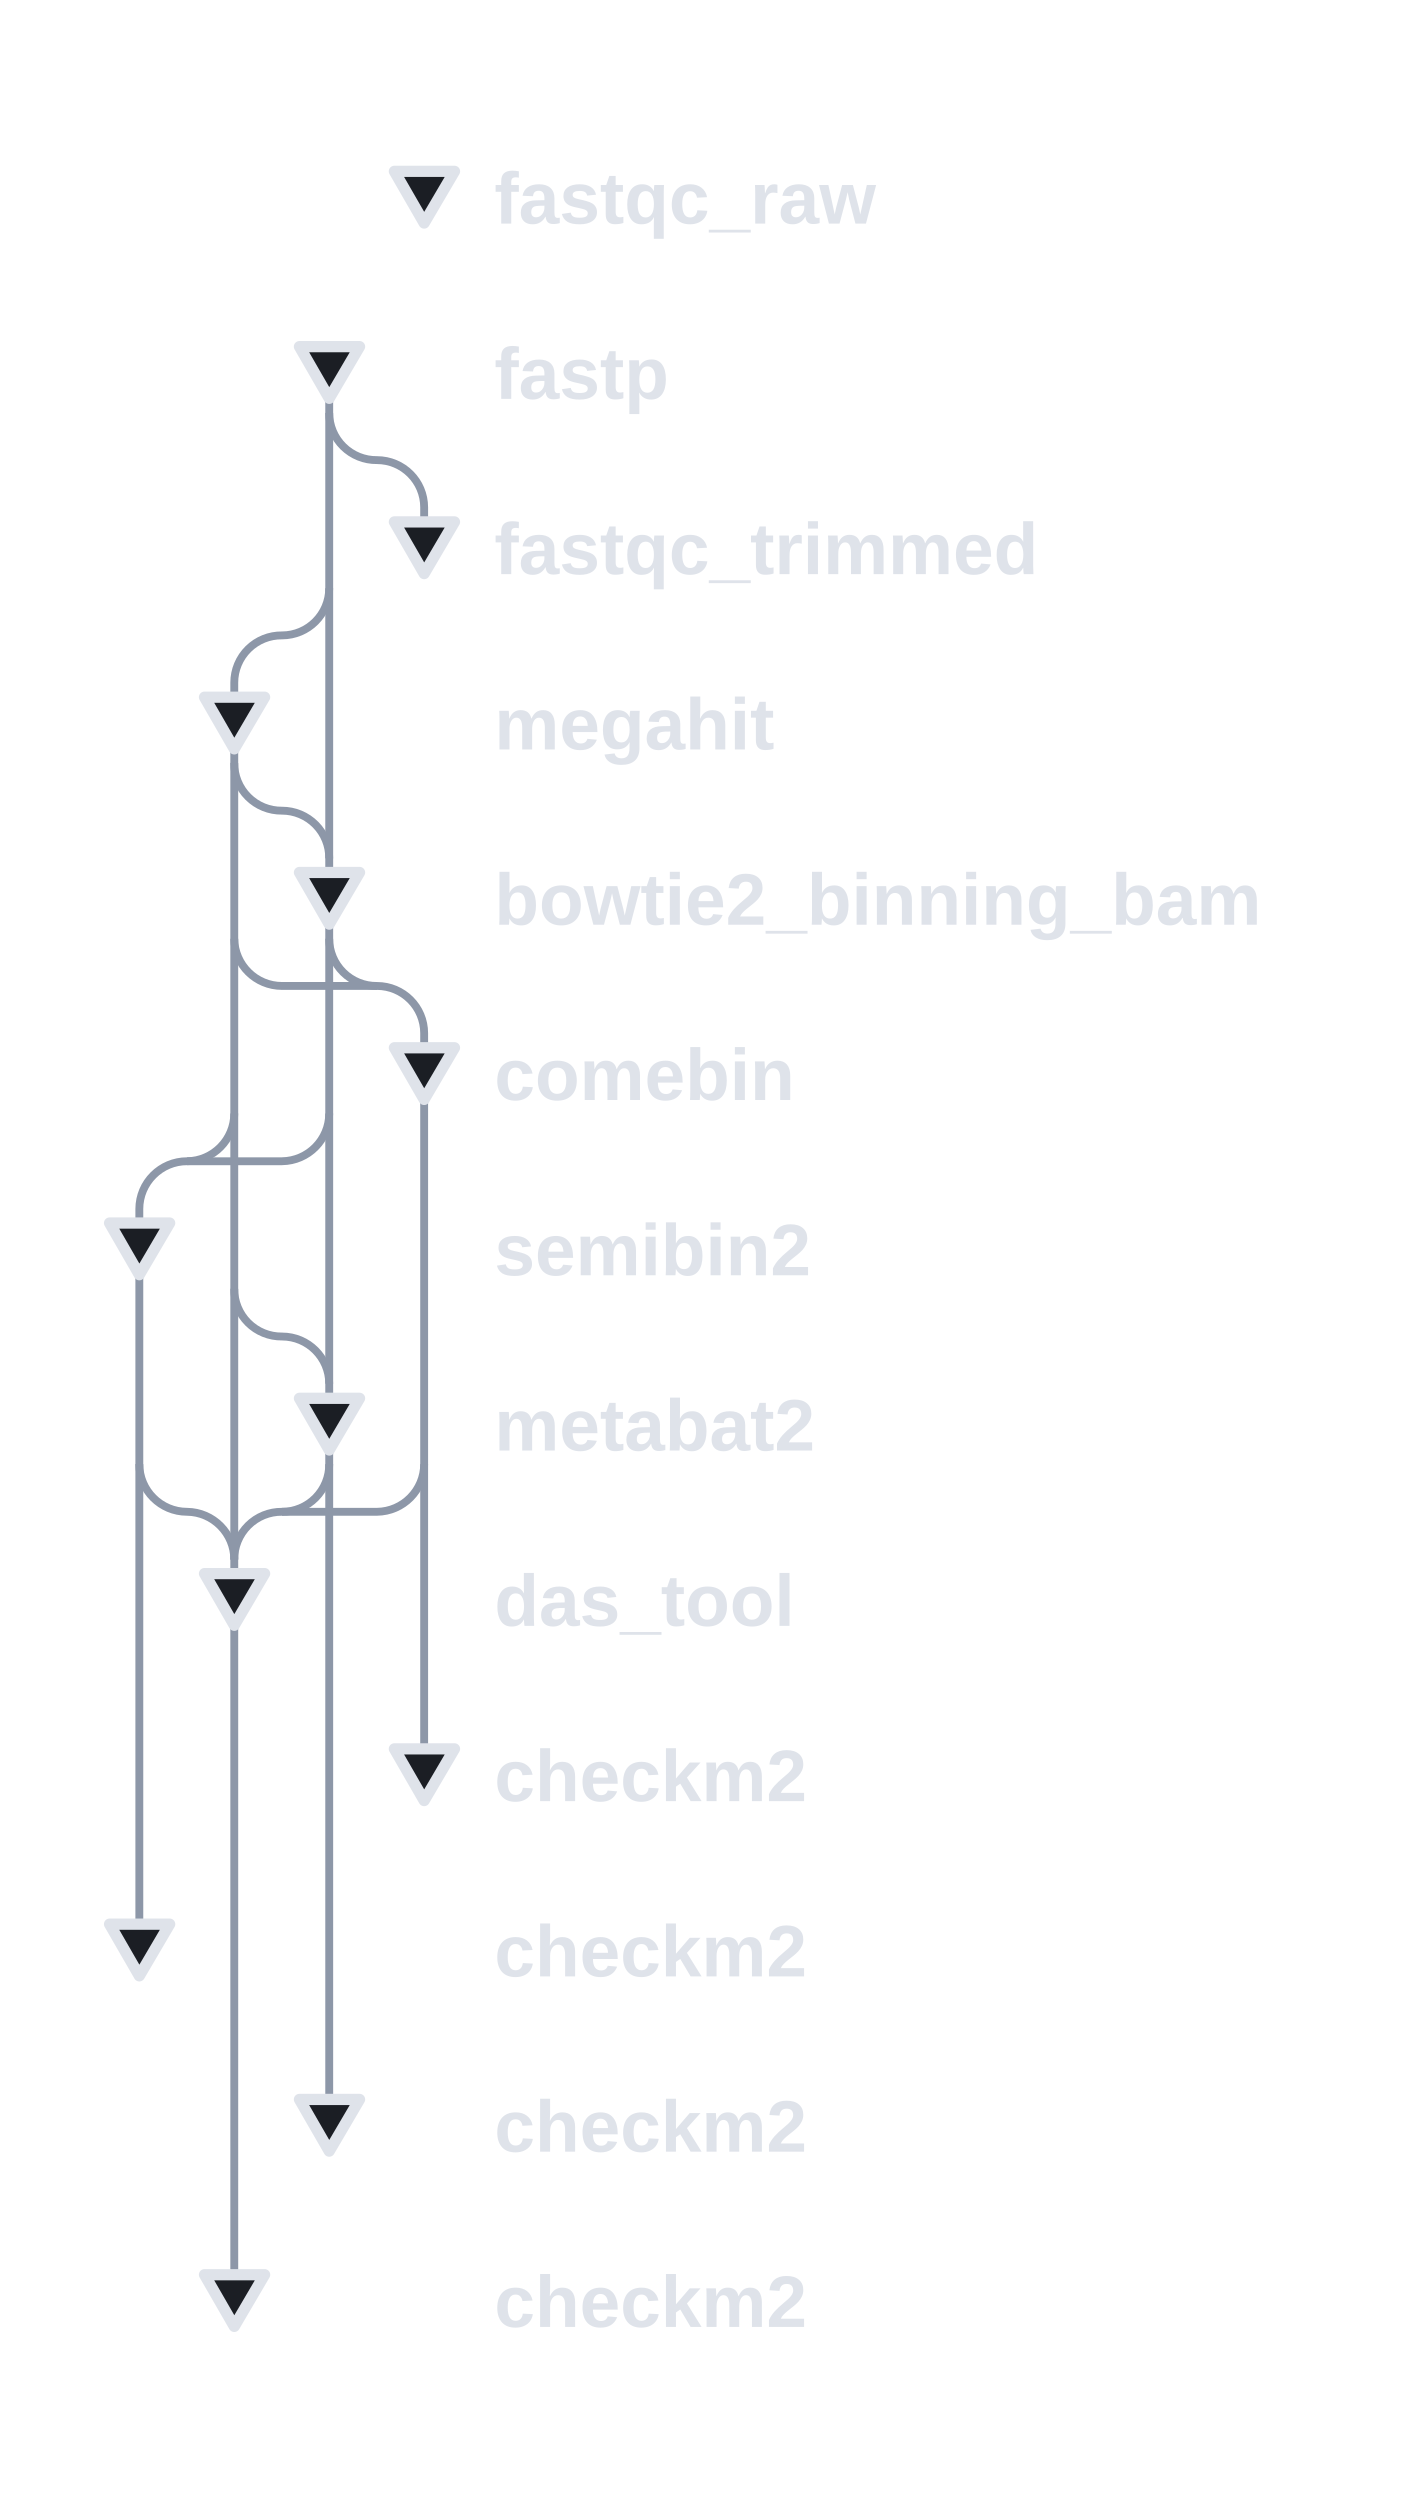
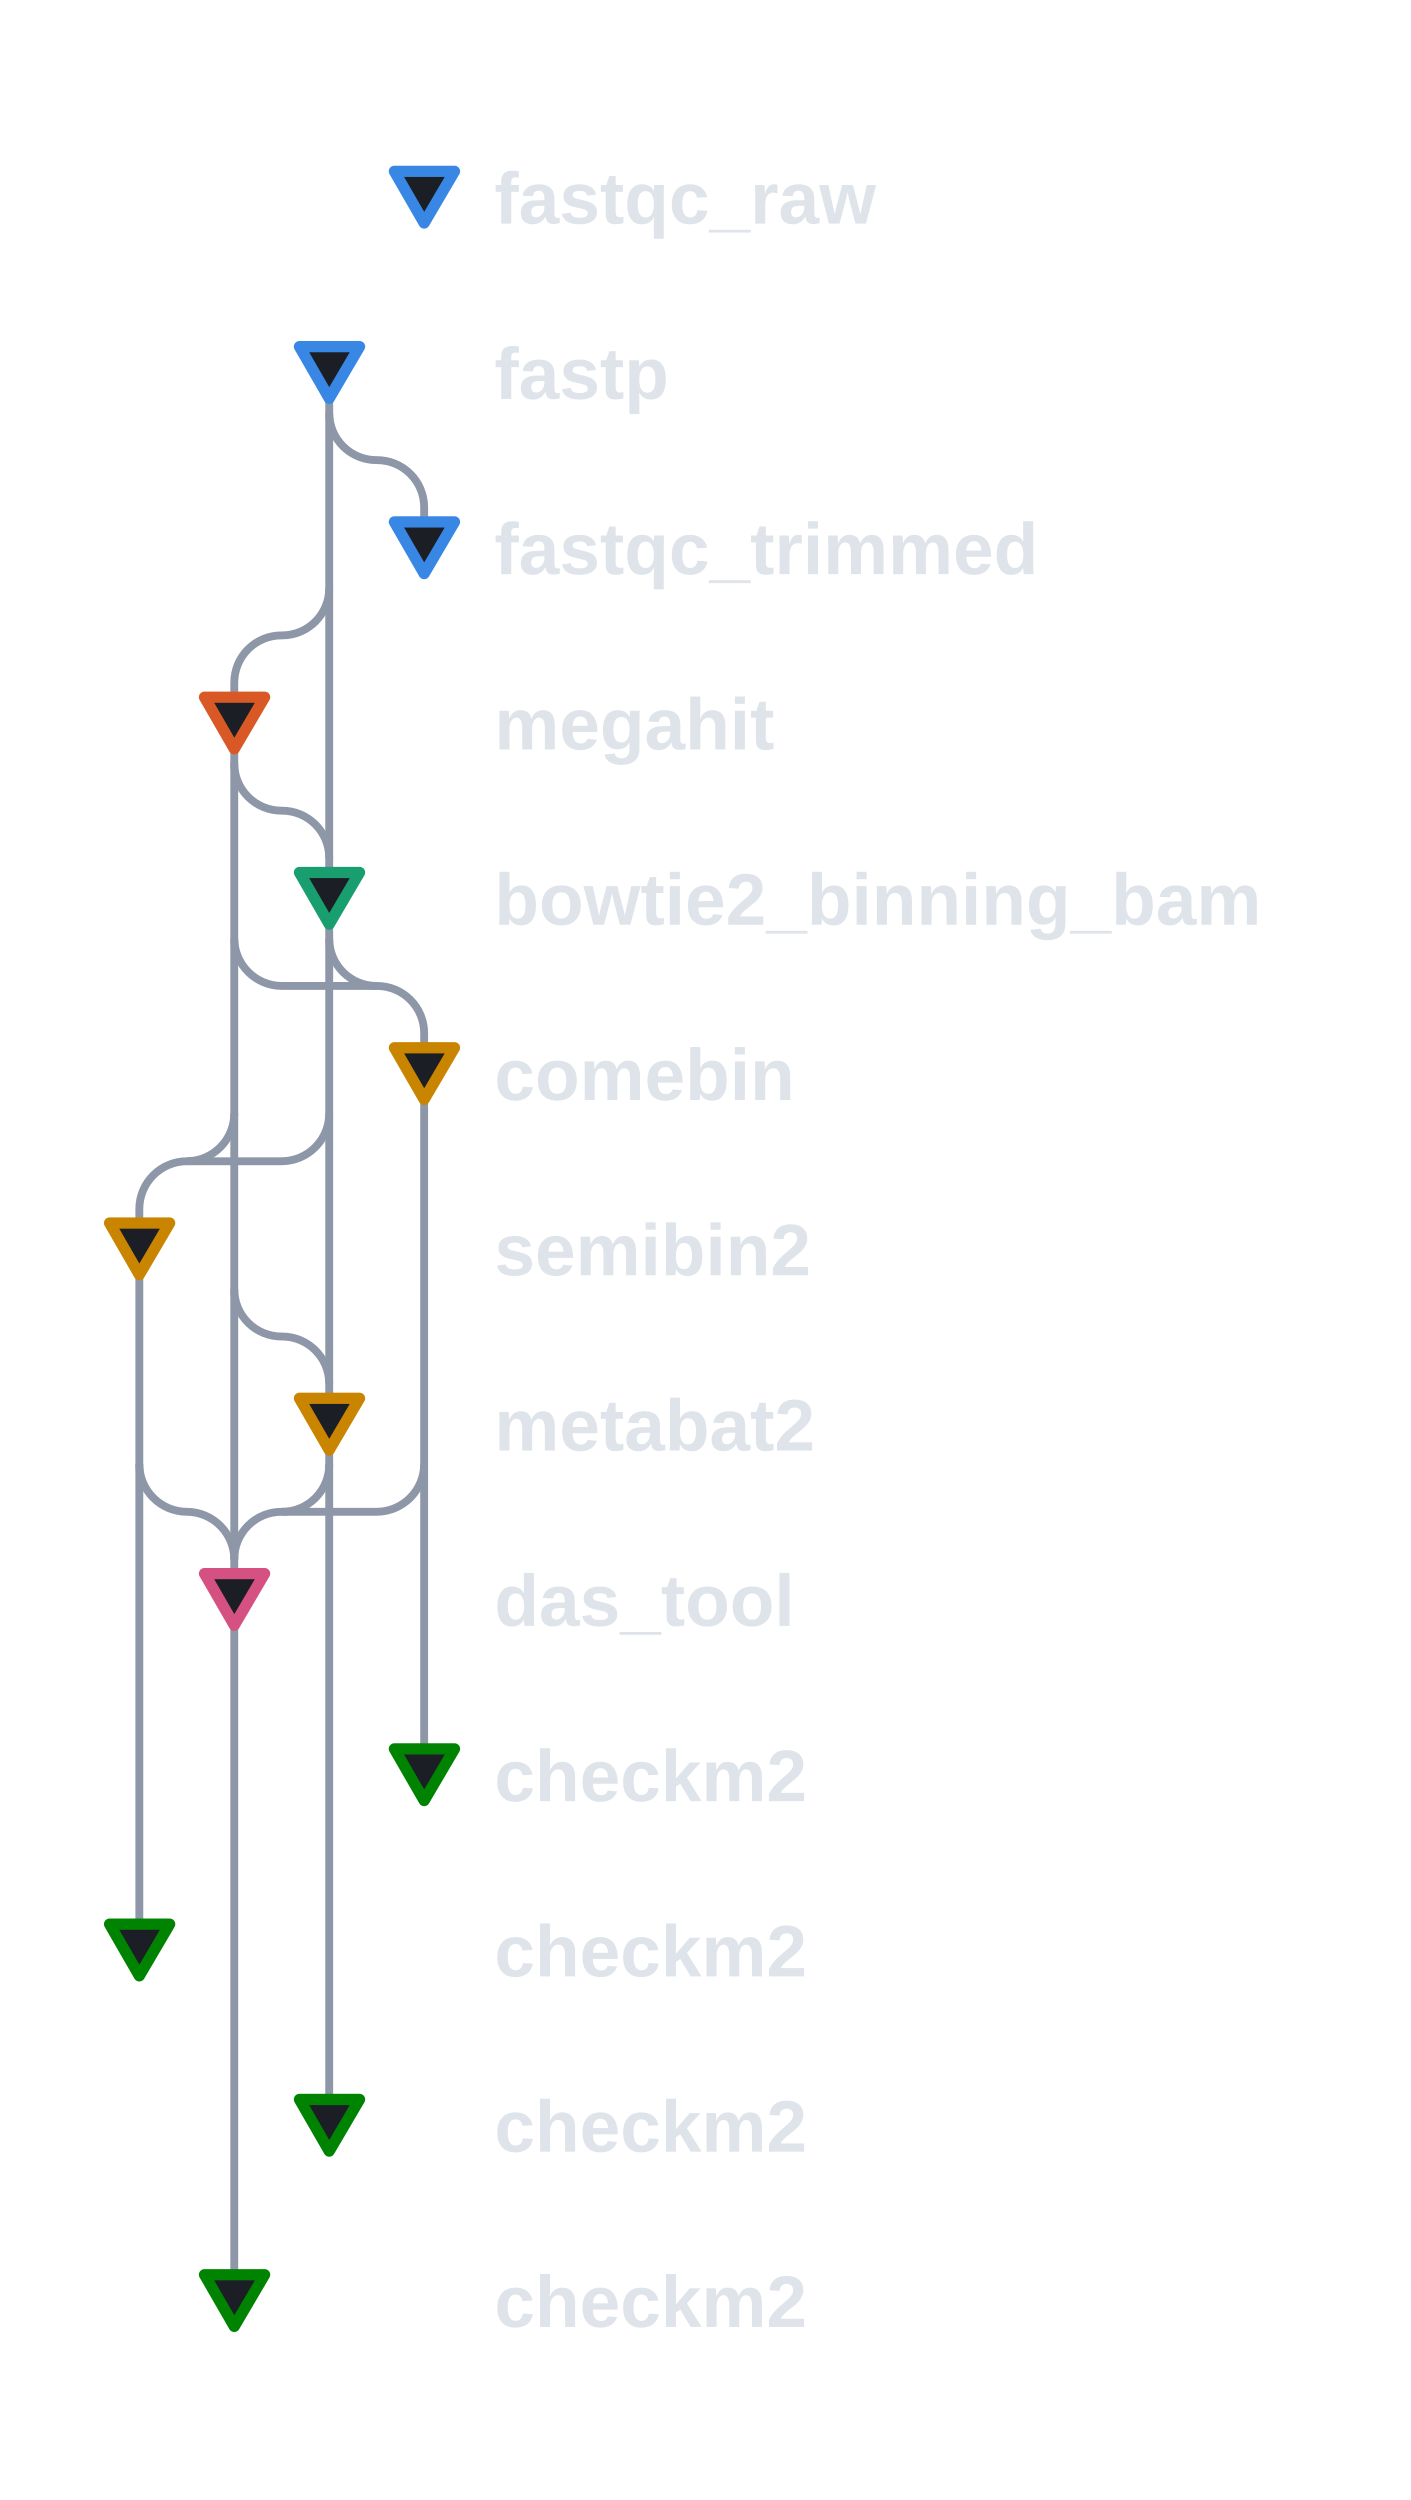
<svg xmlns="http://www.w3.org/2000/svg" width="251" height="445" viewBox="0 0 251 445">
  <g fill="none" stroke="#8D97A8" stroke-width="1.4" stroke-linejoin="round" stroke-linecap="butt">
    <path d="M 58.6,70.9 L 58.6,73.5 L 58.6,104.7 L 58.6,152.8 L 58.6,155.3" />
    <path d="M 58.6,164.5 L 58.6,167.1 L 58.6,198.2 L 58.6,246.3 L 58.6,248.9" />
    <path d="M 58.6,258.1 L 58.6,260.6 L 58.6,373.7" />
    <path d="M 75.5,92.9 L 75.5,90.3 A 8.4,8.4 0 0 0 67.1,81.9 A 8.4,8.4 0 0 1 58.6,73.5" />
    <path d="M 75.5,186.5 L 75.5,183.9 A 8.4,8.4 0 0 0 67.1,175.5 L 50.2,175.5 A 8.5,8.5 0 0 1 41.7,167.1" />
    <path d="M 75.5,195.7 L 75.5,260.6 L 75.5,311.3" />
    <path d="M 41.7,124.1 L 41.7,121.5 A 8.4,8.4 0 0 1 50.2,113.1 A 8.4,8.4 0 0 0 58.6,104.7" />
    <path d="M 41.7,133.3 L 41.7,135.8 L 41.7,167.1 L 41.7,198.2 L 41.7,229.4 L 41.7,277.6 L 41.7,280.1" />
    <path d="M 41.7,289.3 L 41.7,404.9" />
    <path d="M 24.8,217.7 L 24.8,215.2 A 8.5,8.5 0 0 1 33.3,206.7 L 50.2,206.7 A 8.5,8.5 0 0 0 58.6,198.2" />
    <path d="M 24.8,226.9 L 24.8,260.6 L 24.8,342.5" />
    <path d="M 41.7,135.8 A 8.4,8.4 0 0 0 50.2,144.3 A 8.4,8.4 0 0 1 58.6,152.8" />
    <path d="M 41.7,198.2 A 8.5,8.5 0 0 1 33.3,206.7" />
    <path d="M 41.7,229.4 A 8.4,8.4 0 0 0 50.2,237.9 A 8.4,8.4 0 0 1 58.6,246.3" />
    <path d="M 58.6,167.1 A 8.4,8.4 0 0 0 67.1,175.5" />
    <path d="M 75.5,260.6 A 8.5,8.5 0 0 1 67.1,269.1 L 50.2,269.1 A 8.4,8.4 0 0 0 41.7,277.6" />
    <path d="M 24.8,260.6 A 8.5,8.5 0 0 0 33.3,269.1 A 8.5,8.5 0 0 1 41.7,277.6" />
    <path d="M 58.6,260.6 A 8.4,8.4 0 0 1 50.2,269.1" />
  </g>
  <g>
-     <polygon points="70.2,30.5 80.9,30.5 75.5,39.7" fill="#1B1E24" stroke="#DFE3EA" stroke-width="2.0" stroke-linejoin="round" />
+     <polygon points="70.2,30.5 80.9,30.5 75.5,39.7" fill="#1B1E24" stroke="#3987e5" stroke-width="2.0" stroke-linejoin="round" />
    <text x="88.0" y="39.8" font-family="Arial" font-size="13" fill="#DFE3EA" font-weight="600" text-anchor="start">fastqc_raw</text>
  </g>
  <g>
-     <polygon points="53.3,61.7 64.0,61.7 58.6,70.9" fill="#1B1E24" stroke="#DFE3EA" stroke-width="2.0" stroke-linejoin="round" />
+     <polygon points="53.3,61.7 64.0,61.7 58.6,70.9" fill="#1B1E24" stroke="#3987e5" stroke-width="2.0" stroke-linejoin="round" />
    <text x="88.0" y="71.0" font-family="Arial" font-size="13" fill="#DFE3EA" font-weight="600" text-anchor="start">fastp</text>
  </g>
  <g>
-     <polygon points="70.2,92.9 80.9,92.9 75.5,102.1" fill="#1B1E24" stroke="#DFE3EA" stroke-width="2.0" stroke-linejoin="round" />
+     <polygon points="70.2,92.9 80.9,92.9 75.5,102.1" fill="#1B1E24" stroke="#3987e5" stroke-width="2.0" stroke-linejoin="round" />
    <text x="88.0" y="102.2" font-family="Arial" font-size="13" fill="#DFE3EA" font-weight="600" text-anchor="start">fastqc_trimmed</text>
  </g>
  <g>
-     <polygon points="36.4,124.1 47.1,124.1 41.7,133.3" fill="#1B1E24" stroke="#DFE3EA" stroke-width="2.0" stroke-linejoin="round" />
+     <polygon points="36.4,124.1 47.1,124.1 41.7,133.3" fill="#1B1E24" stroke="#d95926" stroke-width="2.0" stroke-linejoin="round" />
    <text x="88.0" y="133.4" font-family="Arial" font-size="13" fill="#DFE3EA" font-weight="600" text-anchor="start">megahit</text>
  </g>
  <g>
-     <polygon points="53.3,155.3 64.0,155.3 58.6,164.5" fill="#1B1E24" stroke="#DFE3EA" stroke-width="2.0" stroke-linejoin="round" />
+     <polygon points="53.3,155.3 64.0,155.3 58.6,164.5" fill="#1B1E24" stroke="#199e70" stroke-width="2.0" stroke-linejoin="round" />
    <text x="88.0" y="164.6" font-family="Arial" font-size="13" fill="#DFE3EA" font-weight="600" text-anchor="start">bowtie2_binning_bam</text>
  </g>
  <g>
-     <polygon points="70.2,186.5 80.9,186.5 75.5,195.7" fill="#1B1E24" stroke="#DFE3EA" stroke-width="2.0" stroke-linejoin="round" />
+     <polygon points="70.2,186.5 80.9,186.5 75.5,195.7" fill="#1B1E24" stroke="#c98500" stroke-width="2.0" stroke-linejoin="round" />
    <text x="88.0" y="195.8" font-family="Arial" font-size="13" fill="#DFE3EA" font-weight="600" text-anchor="start">comebin</text>
  </g>
  <g>
-     <polygon points="19.5,217.7 30.2,217.7 24.8,226.9" fill="#1B1E24" stroke="#DFE3EA" stroke-width="2.0" stroke-linejoin="round" />
+     <polygon points="19.5,217.7 30.2,217.7 24.8,226.9" fill="#1B1E24" stroke="#c98500" stroke-width="2.0" stroke-linejoin="round" />
    <text x="88.0" y="227.0" font-family="Arial" font-size="13" fill="#DFE3EA" font-weight="600" text-anchor="start">semibin2</text>
  </g>
  <g>
-     <polygon points="53.3,248.9 64.0,248.9 58.6,258.1" fill="#1B1E24" stroke="#DFE3EA" stroke-width="2.0" stroke-linejoin="round" />
+     <polygon points="53.3,248.9 64.0,248.9 58.6,258.1" fill="#1B1E24" stroke="#c98500" stroke-width="2.0" stroke-linejoin="round" />
    <text x="88.0" y="258.2" font-family="Arial" font-size="13" fill="#DFE3EA" font-weight="600" text-anchor="start">metabat2</text>
  </g>
  <g>
-     <polygon points="36.4,280.1 47.1,280.1 41.7,289.3" fill="#1B1E24" stroke="#DFE3EA" stroke-width="2.0" stroke-linejoin="round" />
+     <polygon points="36.4,280.1 47.1,280.1 41.7,289.3" fill="#1B1E24" stroke="#d55181" stroke-width="2.0" stroke-linejoin="round" />
    <text x="88.0" y="289.4" font-family="Arial" font-size="13" fill="#DFE3EA" font-weight="600" text-anchor="start">das_tool</text>
  </g>
  <g>
-     <polygon points="70.2,311.3 80.9,311.3 75.5,320.5" fill="#1B1E24" stroke="#DFE3EA" stroke-width="2.0" stroke-linejoin="round" />
+     <polygon points="70.2,311.3 80.9,311.3 75.5,320.5" fill="#1B1E24" stroke="#008300" stroke-width="2.0" stroke-linejoin="round" />
    <text x="88.0" y="320.6" font-family="Arial" font-size="13" fill="#DFE3EA" font-weight="600" text-anchor="start">checkm2</text>
  </g>
  <g>
-     <polygon points="19.5,342.5 30.2,342.5 24.8,351.7" fill="#1B1E24" stroke="#DFE3EA" stroke-width="2.0" stroke-linejoin="round" />
+     <polygon points="19.5,342.5 30.2,342.5 24.8,351.7" fill="#1B1E24" stroke="#008300" stroke-width="2.0" stroke-linejoin="round" />
    <text x="88.0" y="351.8" font-family="Arial" font-size="13" fill="#DFE3EA" font-weight="600" text-anchor="start">checkm2</text>
  </g>
  <g>
-     <polygon points="53.3,373.7 64.0,373.7 58.6,382.9" fill="#1B1E24" stroke="#DFE3EA" stroke-width="2.0" stroke-linejoin="round" />
+     <polygon points="53.3,373.7 64.0,373.7 58.6,382.9" fill="#1B1E24" stroke="#008300" stroke-width="2.0" stroke-linejoin="round" />
    <text x="88.0" y="383.0" font-family="Arial" font-size="13" fill="#DFE3EA" font-weight="600" text-anchor="start">checkm2</text>
  </g>
  <g>
-     <polygon points="36.4,404.9 47.1,404.9 41.7,414.1" fill="#1B1E24" stroke="#DFE3EA" stroke-width="2.0" stroke-linejoin="round" />
+     <polygon points="36.4,404.9 47.1,404.9 41.7,414.1" fill="#1B1E24" stroke="#008300" stroke-width="2.0" stroke-linejoin="round" />
    <text x="88.0" y="414.2" font-family="Arial" font-size="13" fill="#DFE3EA" font-weight="600" text-anchor="start">checkm2</text>
  </g>
</svg>
